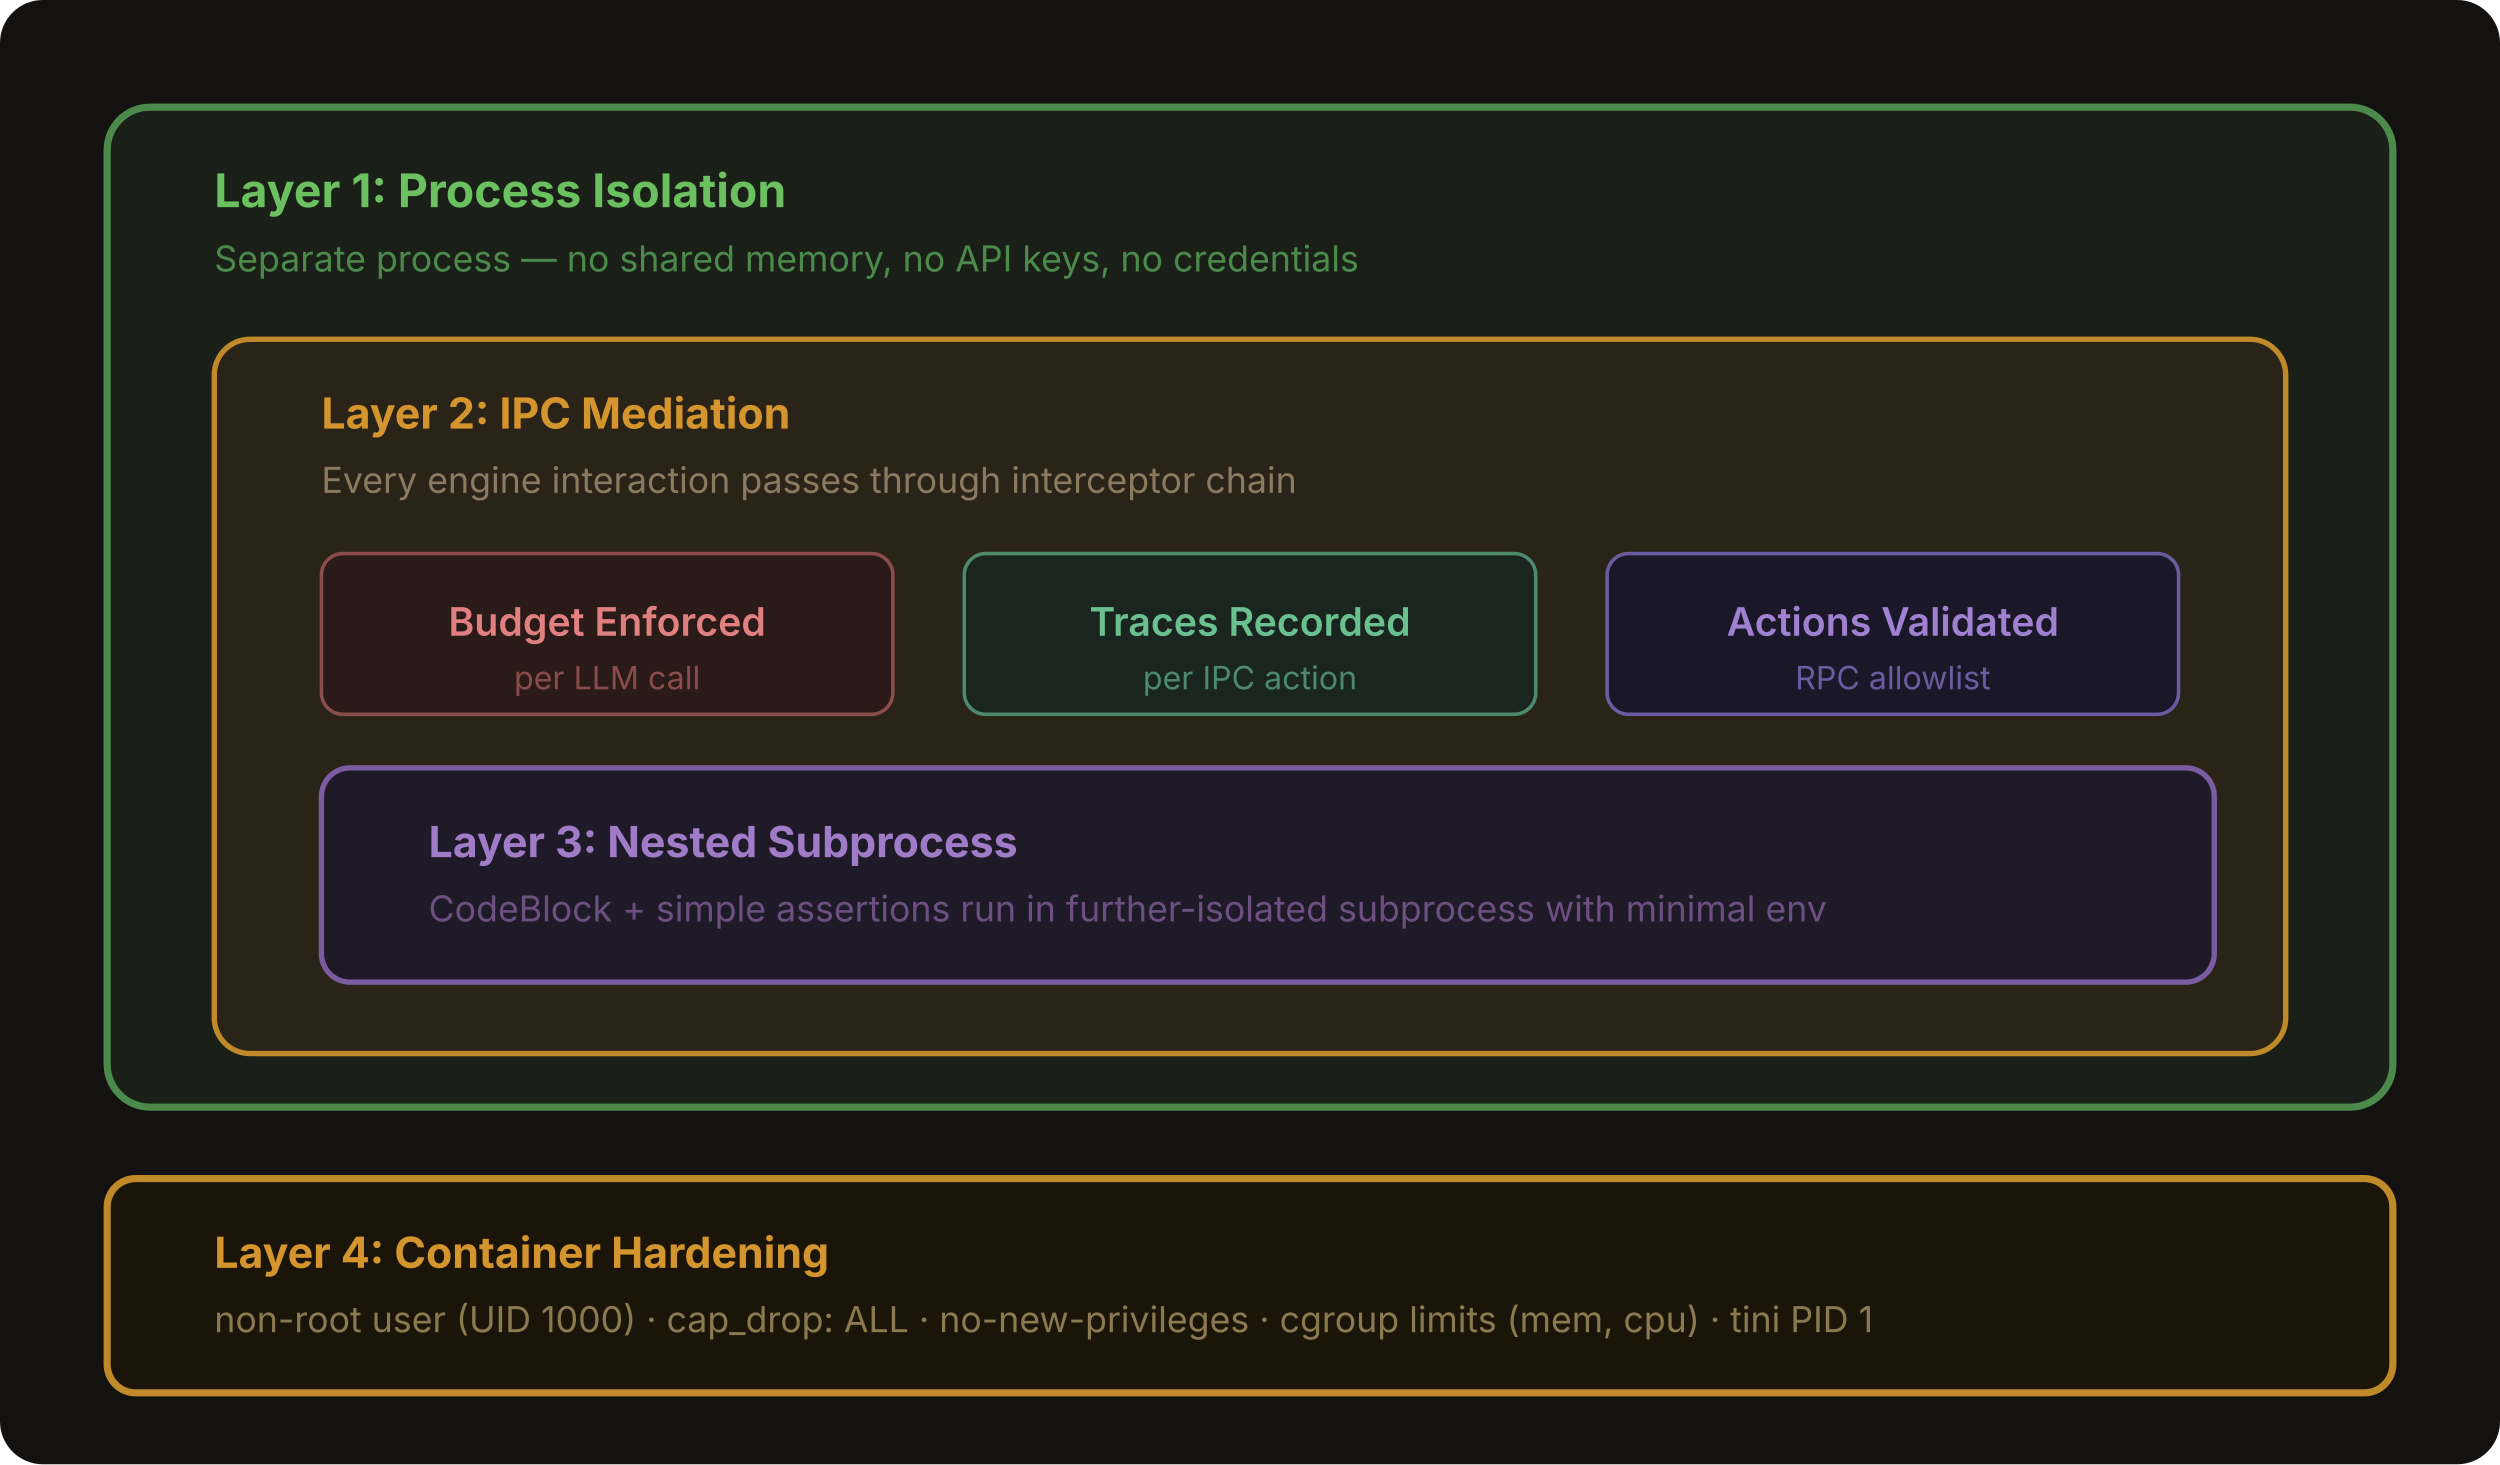
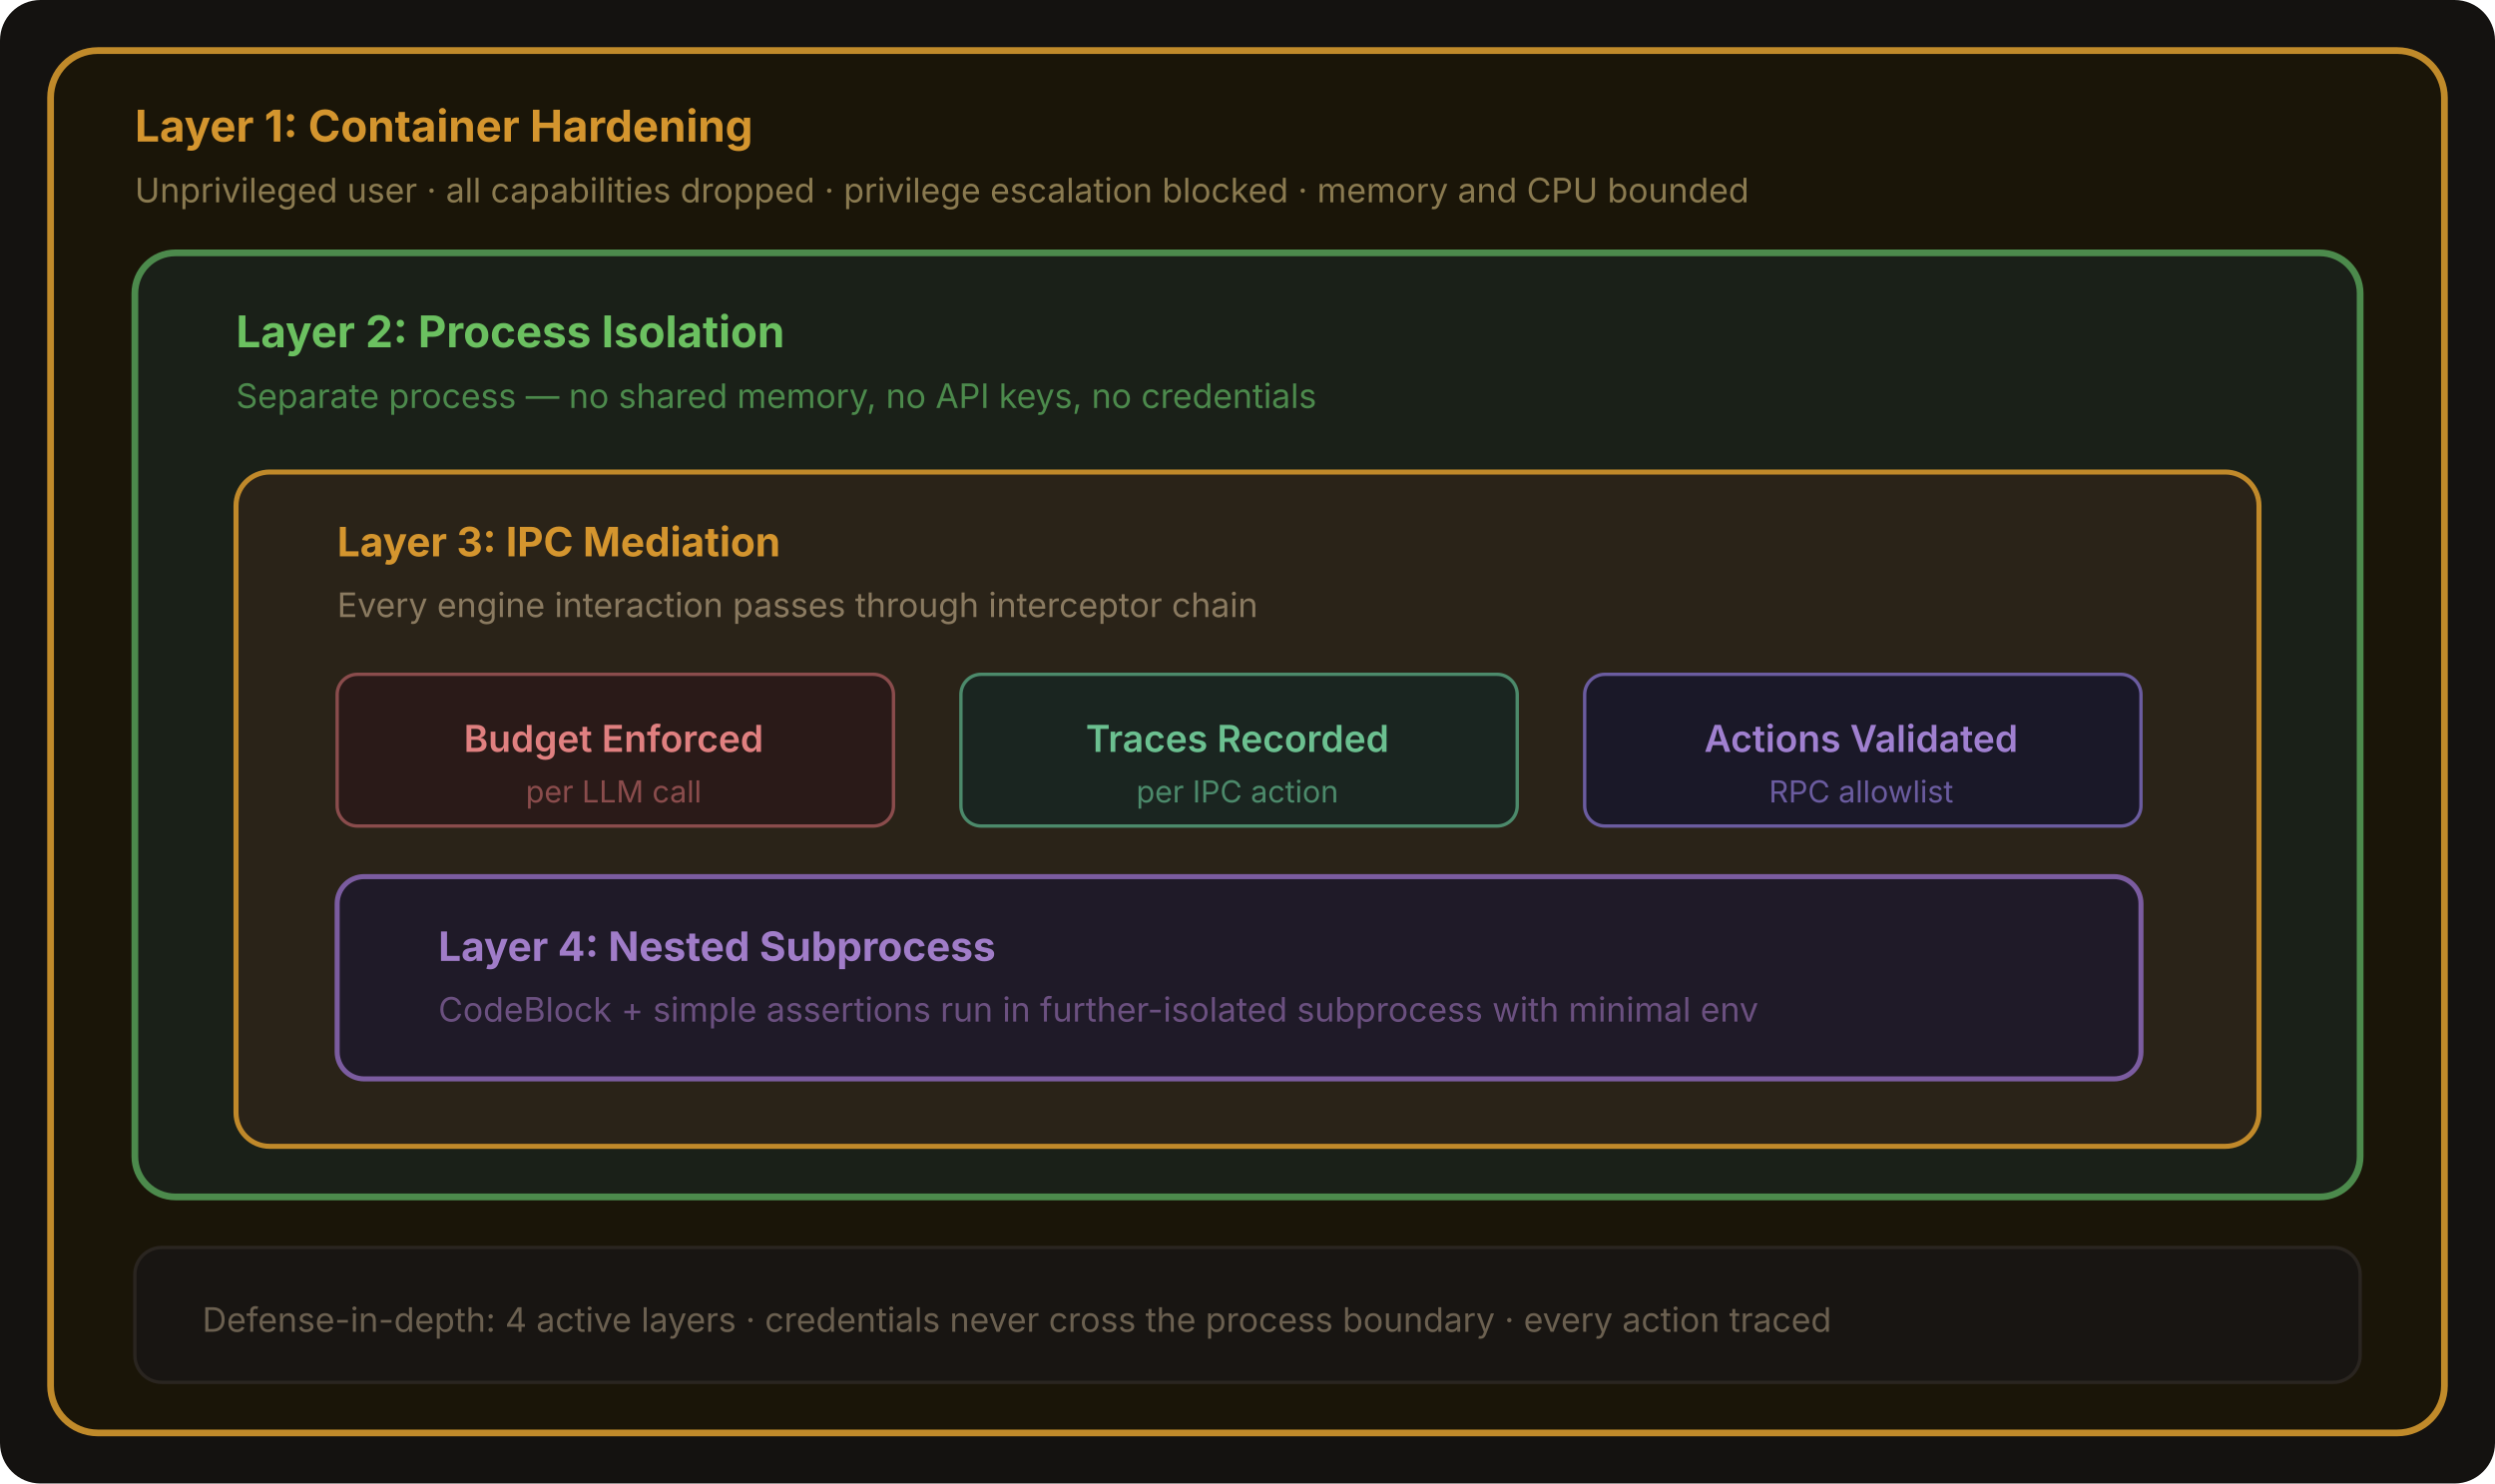
- <svg xmlns="http://www.w3.org/2000/svg" viewBox="0 0 700 410" font-family="'Satoshi', Inter, system-ui, sans-serif">
-   <rect width="700" height="410" rx="12" fill="#141210" />
-   <rect x="30" y="30" width="640" height="280" rx="12" fill="#1a2018" stroke="#4c8a4c" stroke-width="2" />
-   <text x="60" y="58" fill="#6bc060" font-size="13" font-weight="700">Layer 1: Process Isolation</text>
-   <text x="60" y="76" fill="#4c8a4c" font-size="10">Separate process — no shared memory, no API keys, no credentials</text>
-   <rect x="60" y="95" width="580" height="200" rx="10" fill="#2a2318" stroke="#c0892a" stroke-width="1.5" />
-   <text x="90" y="120" fill="#d4952e" font-size="12" font-weight="700">Layer 2: IPC Mediation</text>
-   <text x="90" y="138" fill="#8a7a60" font-size="10">Every engine interaction passes through interceptor chain</text>
-   <rect x="90" y="155" width="160" height="45" rx="6" fill="#2a1a18" stroke="#8a4c4c" stroke-width="1" />
-   <text x="170" y="178" fill="#e08080" font-size="11" font-weight="600" text-anchor="middle">Budget Enforced</text>
-   <text x="170" y="193" fill="#8a4c4c" font-size="9" text-anchor="middle">per LLM call</text>
-   <rect x="270" y="155" width="160" height="45" rx="6" fill="#1a2520" stroke="#4c8a6b" stroke-width="1" />
-   <text x="350" y="178" fill="#6bc090" font-size="11" font-weight="600" text-anchor="middle">Traces Recorded</text>
-   <text x="350" y="193" fill="#4c8a6b" font-size="9" text-anchor="middle">per IPC action</text>
-   <rect x="450" y="155" width="160" height="45" rx="6" fill="#1a1828" stroke="#6b5ca0" stroke-width="1" />
-   <text x="530" y="178" fill="#a080d0" font-size="11" font-weight="600" text-anchor="middle">Actions Validated</text>
-   <text x="530" y="193" fill="#6b5ca0" font-size="9" text-anchor="middle">RPC allowlist</text>
-   <rect x="90" y="215" width="530" height="60" rx="8" fill="#1f1a28" stroke="#7b5ca0" stroke-width="1.5" />
-   <text x="120" y="240" fill="#a07cc8" font-size="12" font-weight="700">Layer 3: Nested Subprocess</text>
-   <text x="120" y="258" fill="#6b5080" font-size="10">CodeBlock + simple assertions run in further-isolated subprocess with minimal env</text>
-   <rect x="30" y="330" width="640" height="60" rx="8" fill="#1a1508" stroke="#c08a2a" stroke-width="2" />
-   <text x="60" y="355" fill="#d4952e" font-size="12" font-weight="700">Layer 4: Container Hardening</text>
-   <text x="60" y="373" fill="#8a7a50" font-size="10">non-root user (UID 1000) · cap_drop: ALL · no-new-privileges · cgroup limits (mem, cpu) · tini PID 1</text>
+ <svg xmlns="http://www.w3.org/2000/svg" viewBox="0 0 740 440" font-family="'Satoshi', Inter, system-ui, sans-serif">
+   <rect width="740" height="440" rx="12" fill="#141210" />
+   <rect x="15" y="15" width="710" height="410" rx="14" fill="#1a1508" stroke="#c08a2a" stroke-width="2" />
+   <text x="40" y="42" fill="#d4952e" font-size="13" font-weight="700">Layer 1: Container Hardening</text>
+   <text x="40" y="60" fill="#8a7a50" font-size="10">Unprivileged user · all capabilities dropped · privilege escalation blocked · memory and CPU bounded</text>
+   <rect x="40" y="75" width="660" height="280" rx="12" fill="#1a2018" stroke="#4c8a4c" stroke-width="2" />
+   <text x="70" y="103" fill="#6bc060" font-size="13" font-weight="700">Layer 2: Process Isolation</text>
+   <text x="70" y="121" fill="#4c8a4c" font-size="10">Separate process — no shared memory, no API keys, no credentials</text>
+   <rect x="70" y="140" width="600" height="200" rx="10" fill="#2a2318" stroke="#c0892a" stroke-width="1.5" />
+   <text x="100" y="165" fill="#d4952e" font-size="12" font-weight="700">Layer 3: IPC Mediation</text>
+   <text x="100" y="183" fill="#8a7a60" font-size="10">Every engine interaction passes through interceptor chain</text>
+   <rect x="100" y="200" width="165" height="45" rx="6" fill="#2a1a18" stroke="#8a4c4c" stroke-width="1" />
+   <text x="182" y="223" fill="#e08080" font-size="11" font-weight="600" text-anchor="middle">Budget Enforced</text>
+   <text x="182" y="238" fill="#8a4c4c" font-size="9" text-anchor="middle">per LLM call</text>
+   <rect x="285" y="200" width="165" height="45" rx="6" fill="#1a2520" stroke="#4c8a6b" stroke-width="1" />
+   <text x="367" y="223" fill="#6bc090" font-size="11" font-weight="600" text-anchor="middle">Traces Recorded</text>
+   <text x="367" y="238" fill="#4c8a6b" font-size="9" text-anchor="middle">per IPC action</text>
+   <rect x="470" y="200" width="165" height="45" rx="6" fill="#1a1828" stroke="#6b5ca0" stroke-width="1" />
+   <text x="552" y="223" fill="#a080d0" font-size="11" font-weight="600" text-anchor="middle">Actions Validated</text>
+   <text x="552" y="238" fill="#6b5ca0" font-size="9" text-anchor="middle">RPC allowlist</text>
+   <rect x="100" y="260" width="535" height="60" rx="8" fill="#1f1a28" stroke="#7b5ca0" stroke-width="1.5" />
+   <text x="130" y="285" fill="#a07cc8" font-size="12" font-weight="700">Layer 4: Nested Subprocess</text>
+   <text x="130" y="303" fill="#6b5080" font-size="10">CodeBlock + simple assertions run in further-isolated subprocess with minimal env</text>
+   <rect x="40" y="370" width="660" height="40" rx="8" fill="#181512" stroke="#2a2520" stroke-width="1" />
+   <text x="60" y="395" fill="#6b6050" font-size="10">Defense-in-depth: 4 active layers · credentials never cross the process boundary · every action traced</text>
</svg>
